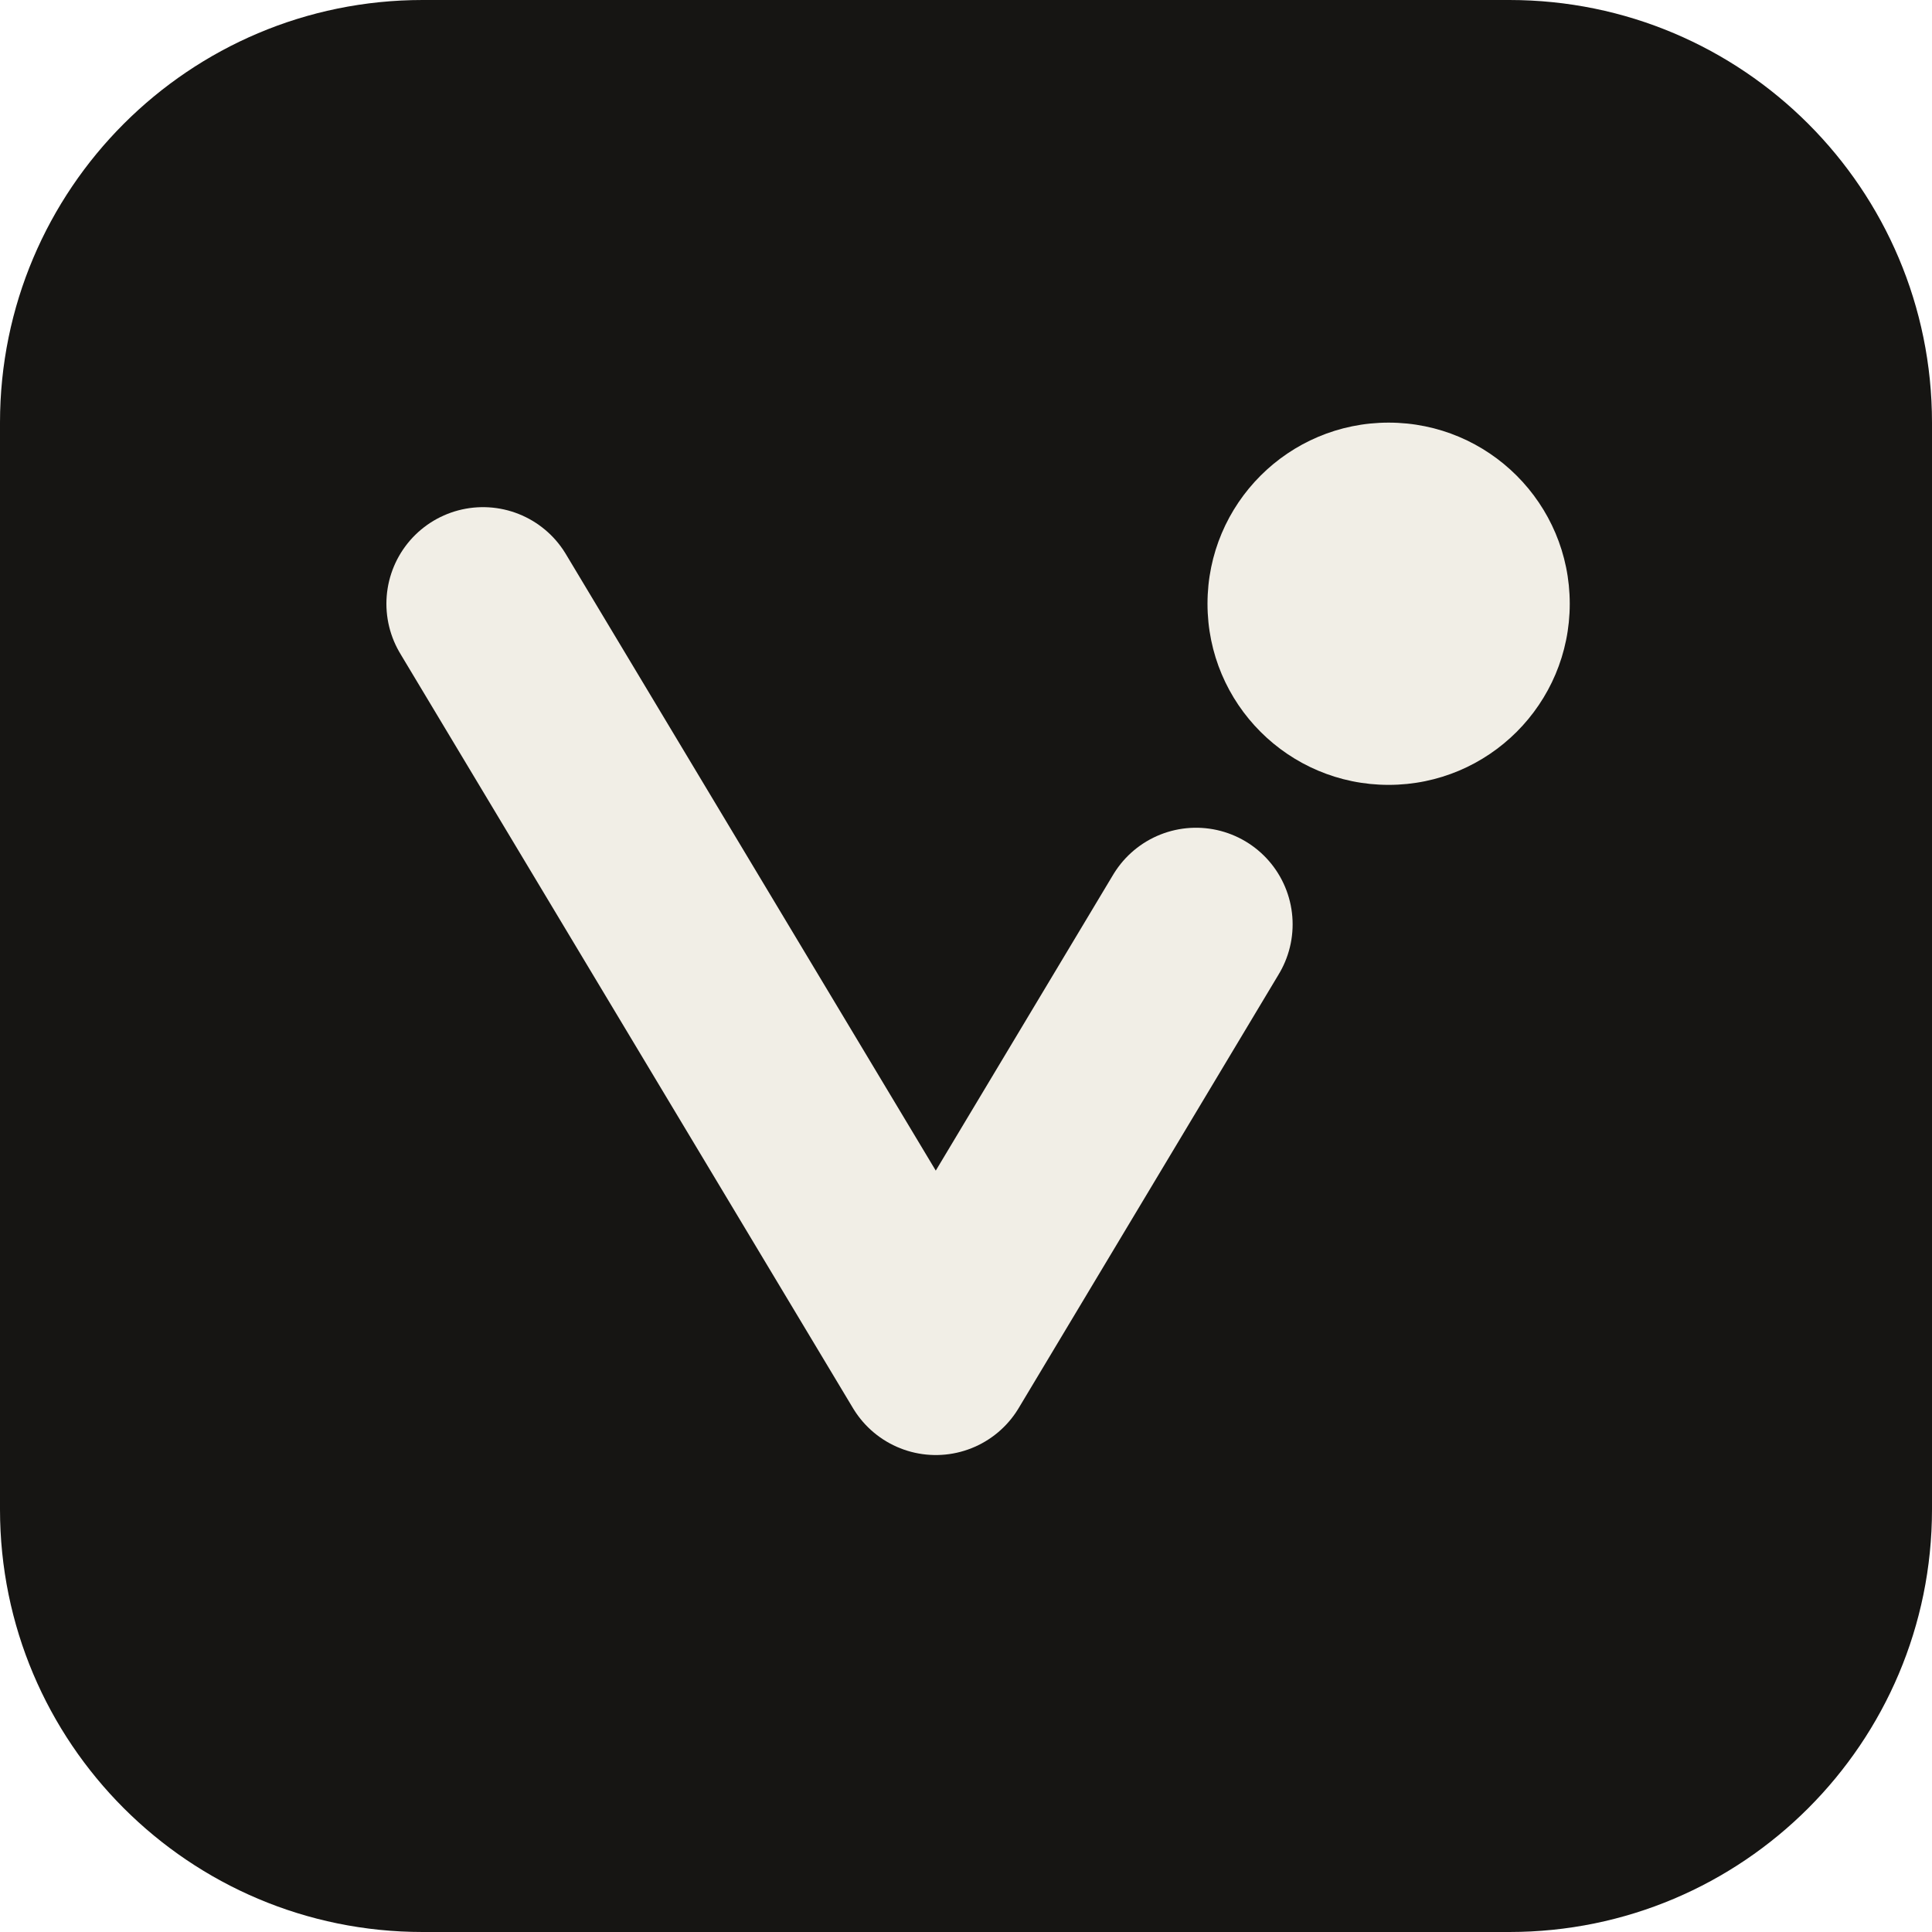
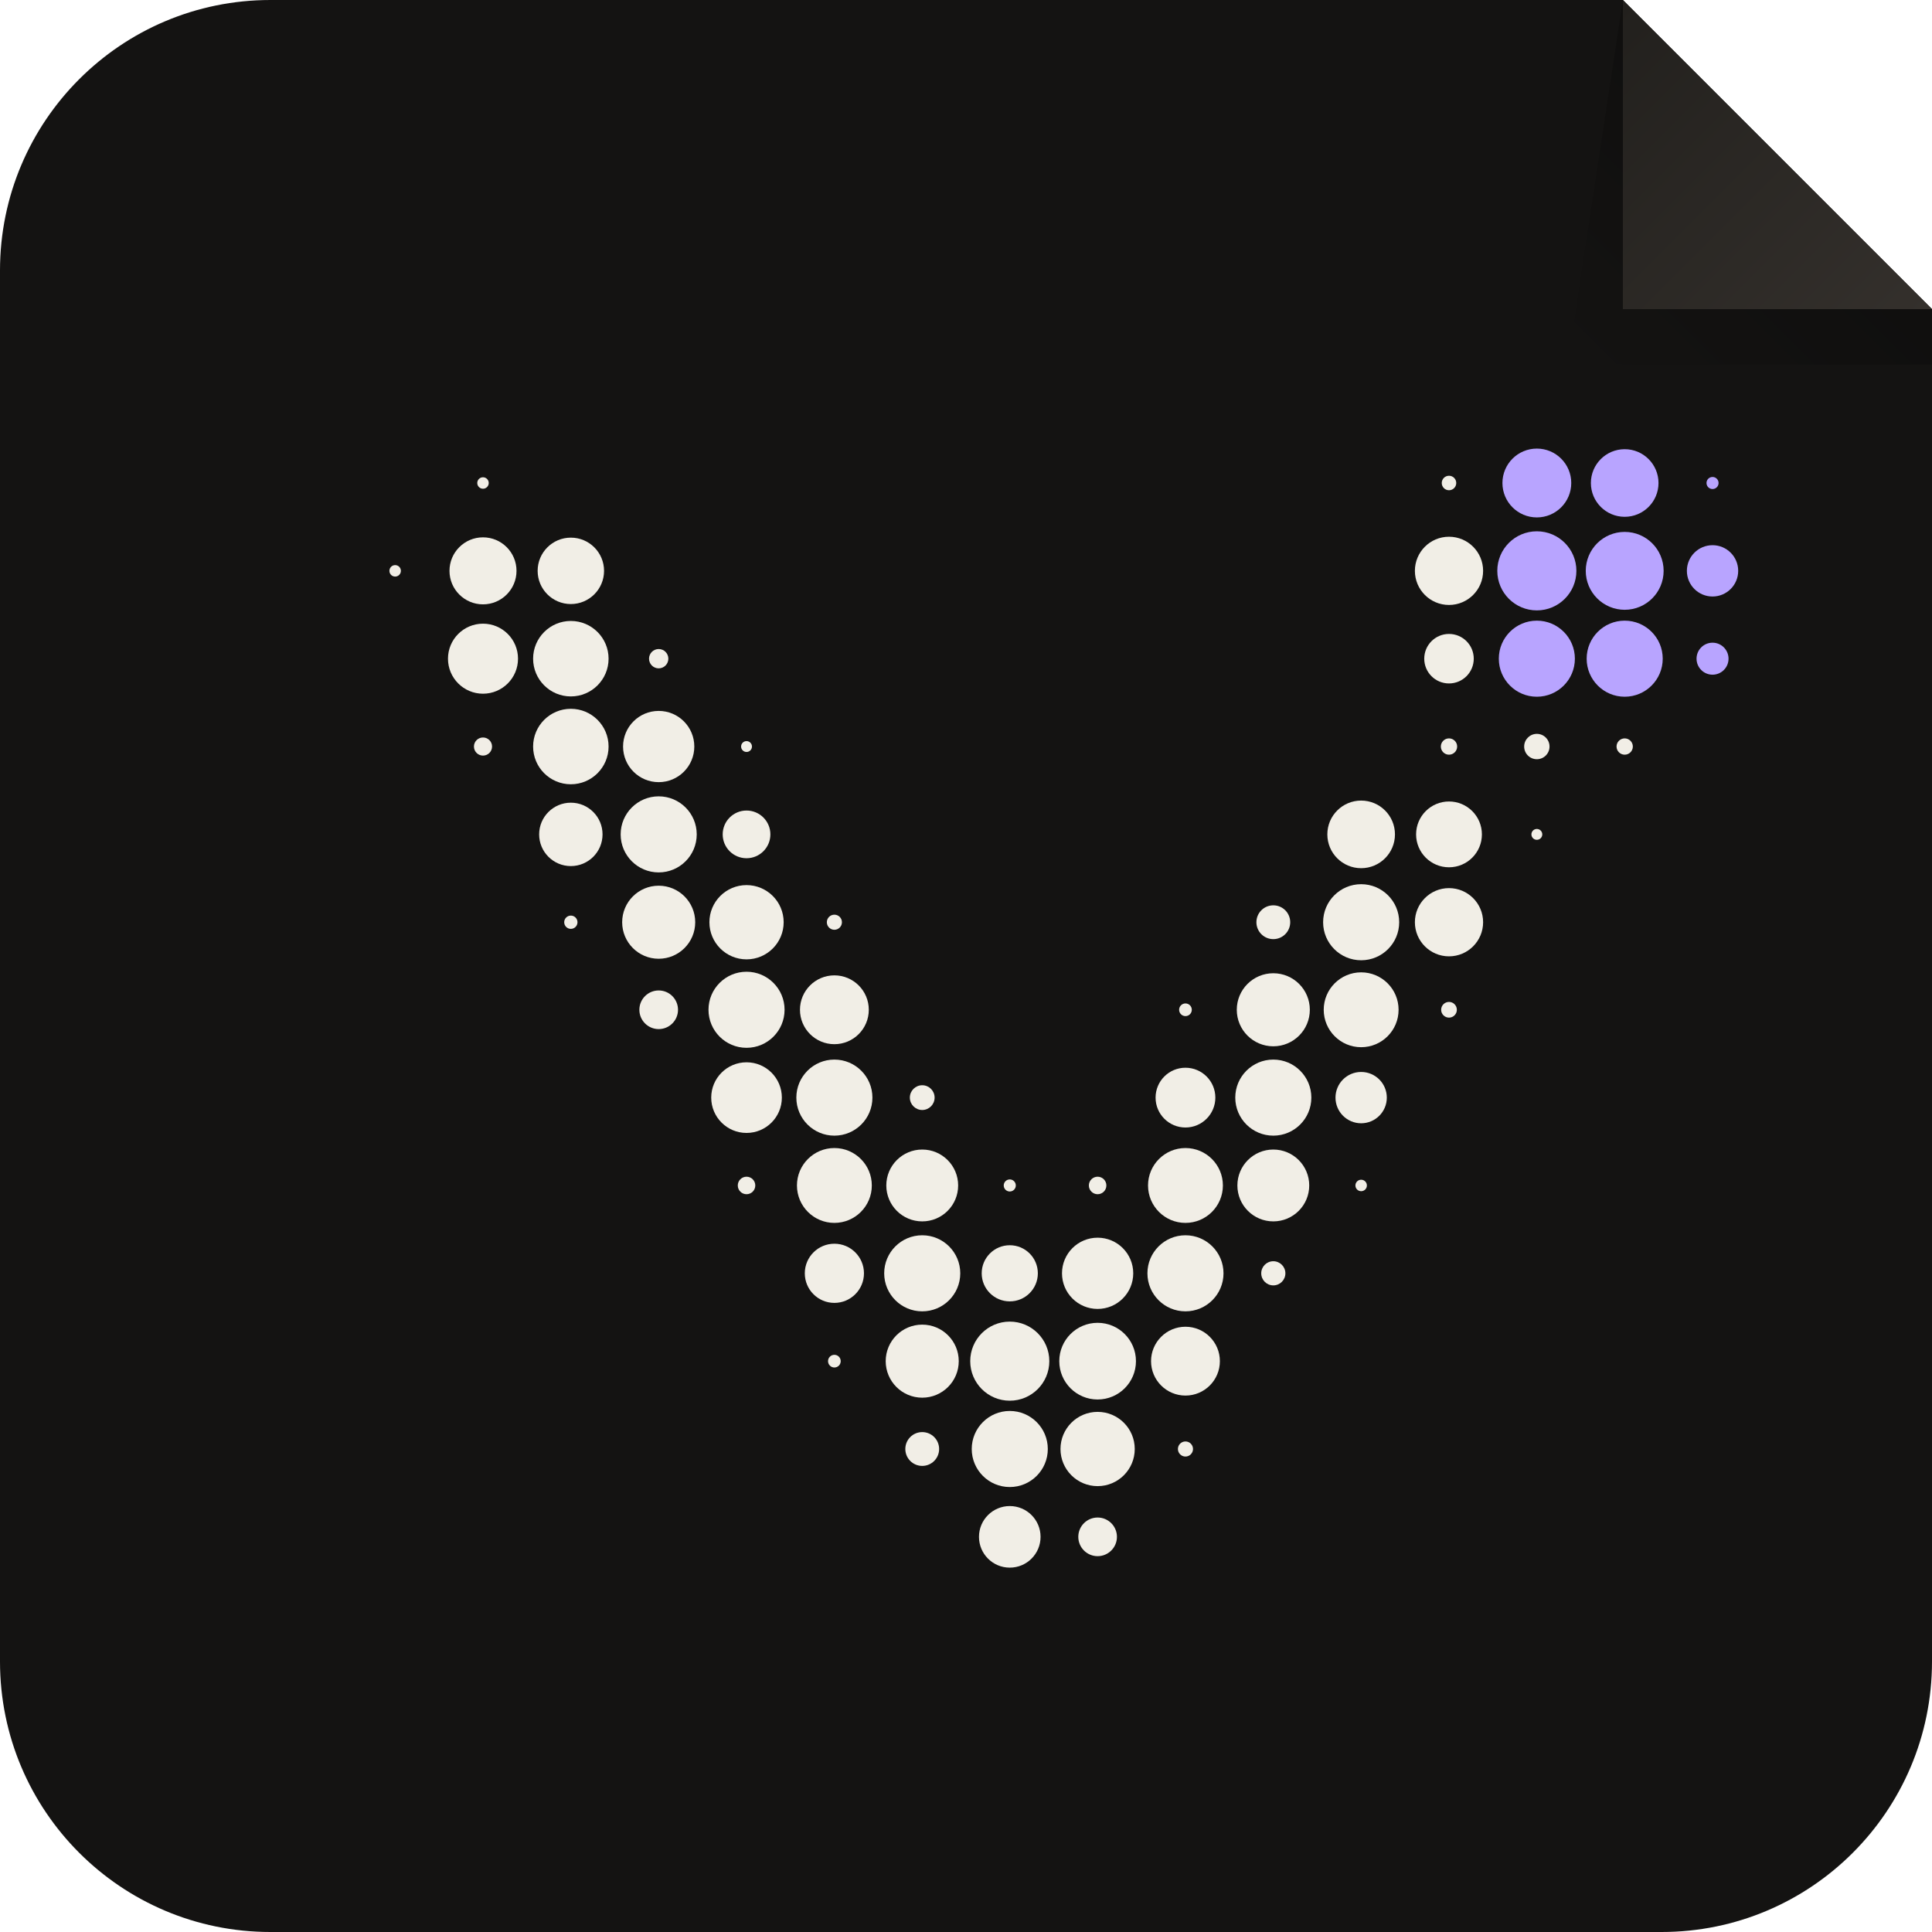
- <svg xmlns="http://www.w3.org/2000/svg" width="32" height="32" viewBox="0 0 32 32" fill="none">
-   <rect width="32" height="32" rx="7" fill="#161513" />
-   <path d="M8 10L15.5 22.5L19.81 15.31" stroke="#F1EEE6" stroke-width="3.2" stroke-linecap="round" stroke-linejoin="round" />
-   <circle cx="23" cy="10" r="3" fill="#F1EEE6" />
+ <svg xmlns="http://www.w3.org/2000/svg" width="64" height="64" viewBox="0 0 64 64">
+   <defs>
+     <clipPath id="card">
+       <path d="M8.96 0H53.76L64 10.24V55.04C64 59.99 59.99 64 55.04 64H8.96C4.01 64 0 59.99 0 55.04V8.96C0 4.01 4.01 0 8.96 0Z" />
+     </clipPath>
+     <linearGradient id="flap" x1="1" y1="1" x2="0" y2="0">
+       <stop offset="0" stop-color="#34302C" />
+       <stop offset="1" stop-color="#22201D" />
+     </linearGradient>
+     <linearGradient id="shade" x1="0" y1="1" x2="1" y2="0">
+       <stop offset="0" stop-color="#000" stop-opacity="0" />
+       <stop offset="1" stop-color="#000" stop-opacity=".55" />
+     </linearGradient>
+   </defs>
+   <g clip-path="url(#card)">
+     <rect width="64" height="64" fill="#141312" />
+     <circle cx="16" cy="16" r="0.19" fill="#F1EEE6" />
+     <circle cx="48" cy="16" r="0.24" fill="#F1EEE6" />
+     <circle cx="50.91" cy="16" r="1.14" fill="#B8A4FF" />
+     <circle cx="53.82" cy="16" r="1.12" fill="#B8A4FF" />
+     <circle cx="56.73" cy="16" r="0.2" fill="#B8A4FF" />
+     <circle cx="13.09" cy="18.91" r="0.19" fill="#F1EEE6" />
+     <circle cx="16" cy="18.91" r="1.11" fill="#F1EEE6" />
+     <circle cx="18.91" cy="18.91" r="1.1" fill="#F1EEE6" />
+     <circle cx="48" cy="18.91" r="1.13" fill="#F1EEE6" />
+     <circle cx="50.91" cy="18.91" r="1.31" fill="#B8A4FF" />
+     <circle cx="53.82" cy="18.91" r="1.29" fill="#B8A4FF" />
+     <circle cx="56.73" cy="18.91" r="0.85" fill="#B8A4FF" />
+     <circle cx="16" cy="21.82" r="1.16" fill="#F1EEE6" />
+     <circle cx="18.91" cy="21.82" r="1.25" fill="#F1EEE6" />
+     <circle cx="21.82" cy="21.82" r="0.32" fill="#F1EEE6" />
+     <circle cx="48" cy="21.82" r="0.82" fill="#F1EEE6" />
+     <circle cx="50.91" cy="21.82" r="1.26" fill="#B8A4FF" />
+     <circle cx="53.82" cy="21.82" r="1.26" fill="#B8A4FF" />
+     <circle cx="56.73" cy="21.82" r="0.53" fill="#B8A4FF" />
+     <circle cx="16" cy="24.73" r="0.3" fill="#F1EEE6" />
+     <circle cx="18.91" cy="24.73" r="1.25" fill="#F1EEE6" />
+     <circle cx="21.82" cy="24.73" r="1.18" fill="#F1EEE6" />
+     <circle cx="24.73" cy="24.73" r="0.18" fill="#F1EEE6" />
+     <circle cx="48" cy="24.73" r="0.27" fill="#F1EEE6" />
+     <circle cx="50.91" cy="24.73" r="0.42" fill="#F1EEE6" />
+     <circle cx="53.82" cy="24.73" r="0.27" fill="#F1EEE6" />
+     <circle cx="18.91" cy="27.64" r="1.05" fill="#F1EEE6" />
+     <circle cx="21.82" cy="27.64" r="1.26" fill="#F1EEE6" />
+     <circle cx="24.73" cy="27.64" r="0.79" fill="#F1EEE6" />
+     <circle cx="45.09" cy="27.64" r="1.12" fill="#F1EEE6" />
+     <circle cx="48" cy="27.64" r="1.09" fill="#F1EEE6" />
+     <circle cx="50.91" cy="27.64" r="0.18" fill="#F1EEE6" />
+     <circle cx="18.91" cy="30.55" r="0.22" fill="#F1EEE6" />
+     <circle cx="21.82" cy="30.55" r="1.21" fill="#F1EEE6" />
+     <circle cx="24.73" cy="30.55" r="1.23" fill="#F1EEE6" />
+     <circle cx="27.64" cy="30.55" r="0.25" fill="#F1EEE6" />
+     <circle cx="42.18" cy="30.55" r="0.56" fill="#F1EEE6" />
+     <circle cx="45.09" cy="30.55" r="1.26" fill="#F1EEE6" />
+     <circle cx="48" cy="30.55" r="1.13" fill="#F1EEE6" />
+     <circle cx="21.82" cy="33.45" r="0.64" fill="#F1EEE6" />
+     <circle cx="24.73" cy="33.45" r="1.26" fill="#F1EEE6" />
+     <circle cx="27.64" cy="33.45" r="1.14" fill="#F1EEE6" />
+     <circle cx="39.27" cy="33.45" r="0.21" fill="#F1EEE6" />
+     <circle cx="42.18" cy="33.45" r="1.21" fill="#F1EEE6" />
+     <circle cx="45.09" cy="33.45" r="1.24" fill="#F1EEE6" />
+     <circle cx="48" cy="33.45" r="0.26" fill="#F1EEE6" />
+     <circle cx="24.73" cy="36.36" r="1.17" fill="#F1EEE6" />
+     <circle cx="27.64" cy="36.36" r="1.26" fill="#F1EEE6" />
+     <circle cx="30.55" cy="36.36" r="0.41" fill="#F1EEE6" />
+     <circle cx="39.27" cy="36.36" r="0.99" fill="#F1EEE6" />
+     <circle cx="42.18" cy="36.36" r="1.26" fill="#F1EEE6" />
+     <circle cx="45.09" cy="36.36" r="0.85" fill="#F1EEE6" />
+     <circle cx="24.73" cy="39.27" r="0.29" fill="#F1EEE6" />
+     <circle cx="27.64" cy="39.27" r="1.24" fill="#F1EEE6" />
+     <circle cx="30.55" cy="39.27" r="1.19" fill="#F1EEE6" />
+     <circle cx="33.45" cy="39.27" r="0.2" fill="#F1EEE6" />
+     <circle cx="36.36" cy="39.27" r="0.29" fill="#F1EEE6" />
+     <circle cx="39.27" cy="39.27" r="1.24" fill="#F1EEE6" />
+     <circle cx="42.18" cy="39.27" r="1.19" fill="#F1EEE6" />
+     <circle cx="45.09" cy="39.27" r="0.19" fill="#F1EEE6" />
+     <circle cx="27.64" cy="42.18" r="0.98" fill="#F1EEE6" />
+     <circle cx="30.55" cy="42.18" r="1.26" fill="#F1EEE6" />
+     <circle cx="33.45" cy="42.18" r="0.93" fill="#F1EEE6" />
+     <circle cx="36.36" cy="42.18" r="1.18" fill="#F1EEE6" />
+     <circle cx="39.27" cy="42.18" r="1.26" fill="#F1EEE6" />
+     <circle cx="42.18" cy="42.18" r="0.4" fill="#F1EEE6" />
+     <circle cx="27.64" cy="45.09" r="0.21" fill="#F1EEE6" />
+     <circle cx="30.55" cy="45.09" r="1.21" fill="#F1EEE6" />
+     <circle cx="33.45" cy="45.09" r="1.31" fill="#F1EEE6" />
+     <circle cx="36.36" cy="45.09" r="1.27" fill="#F1EEE6" />
+     <circle cx="39.27" cy="45.09" r="1.14" fill="#F1EEE6" />
+     <circle cx="30.55" cy="48" r="0.56" fill="#F1EEE6" />
+     <circle cx="33.45" cy="48" r="1.26" fill="#F1EEE6" />
+     <circle cx="36.36" cy="48" r="1.23" fill="#F1EEE6" />
+     <circle cx="39.27" cy="48" r="0.25" fill="#F1EEE6" />
+     <circle cx="33.45" cy="50.91" r="1.02" fill="#F1EEE6" />
+     <circle cx="36.36" cy="50.91" r="0.64" fill="#F1EEE6" />
+   </g>
+   <path d="M53.76 0L51.92 12.08L64 12.08L64 10.24Z" fill="url(#shade)" opacity=".7" />
+   <path d="M53.76 0L53.76 10.24L64 10.24Z" fill="url(#flap)" />
</svg>
